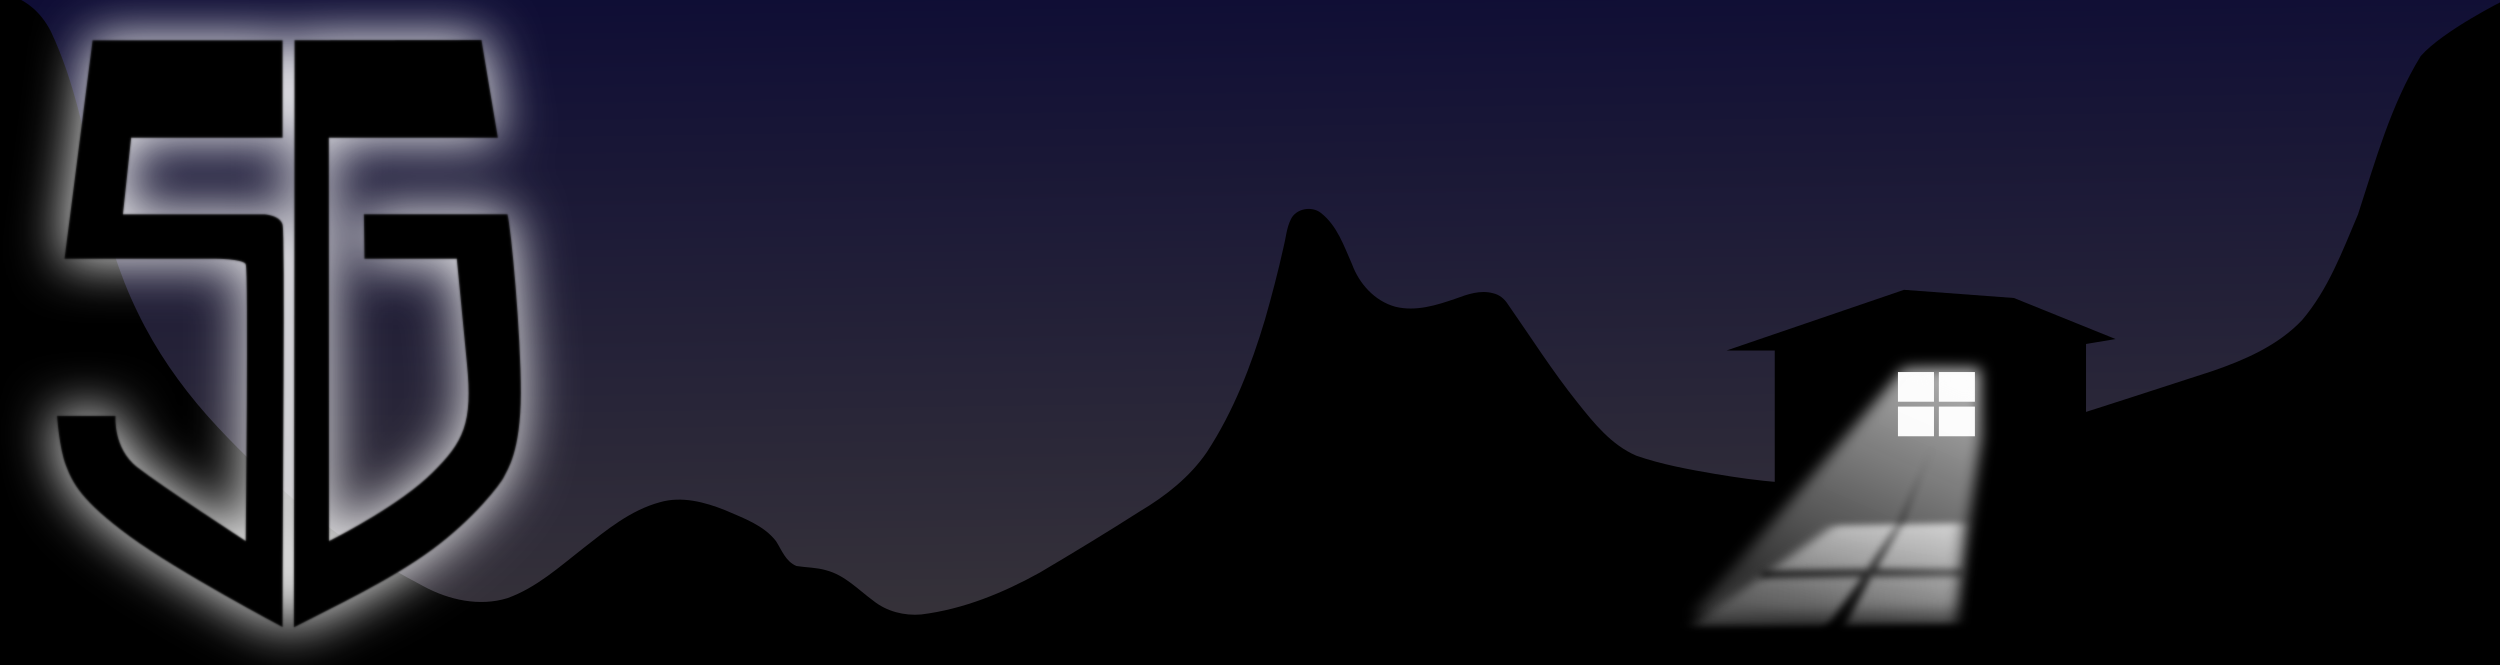
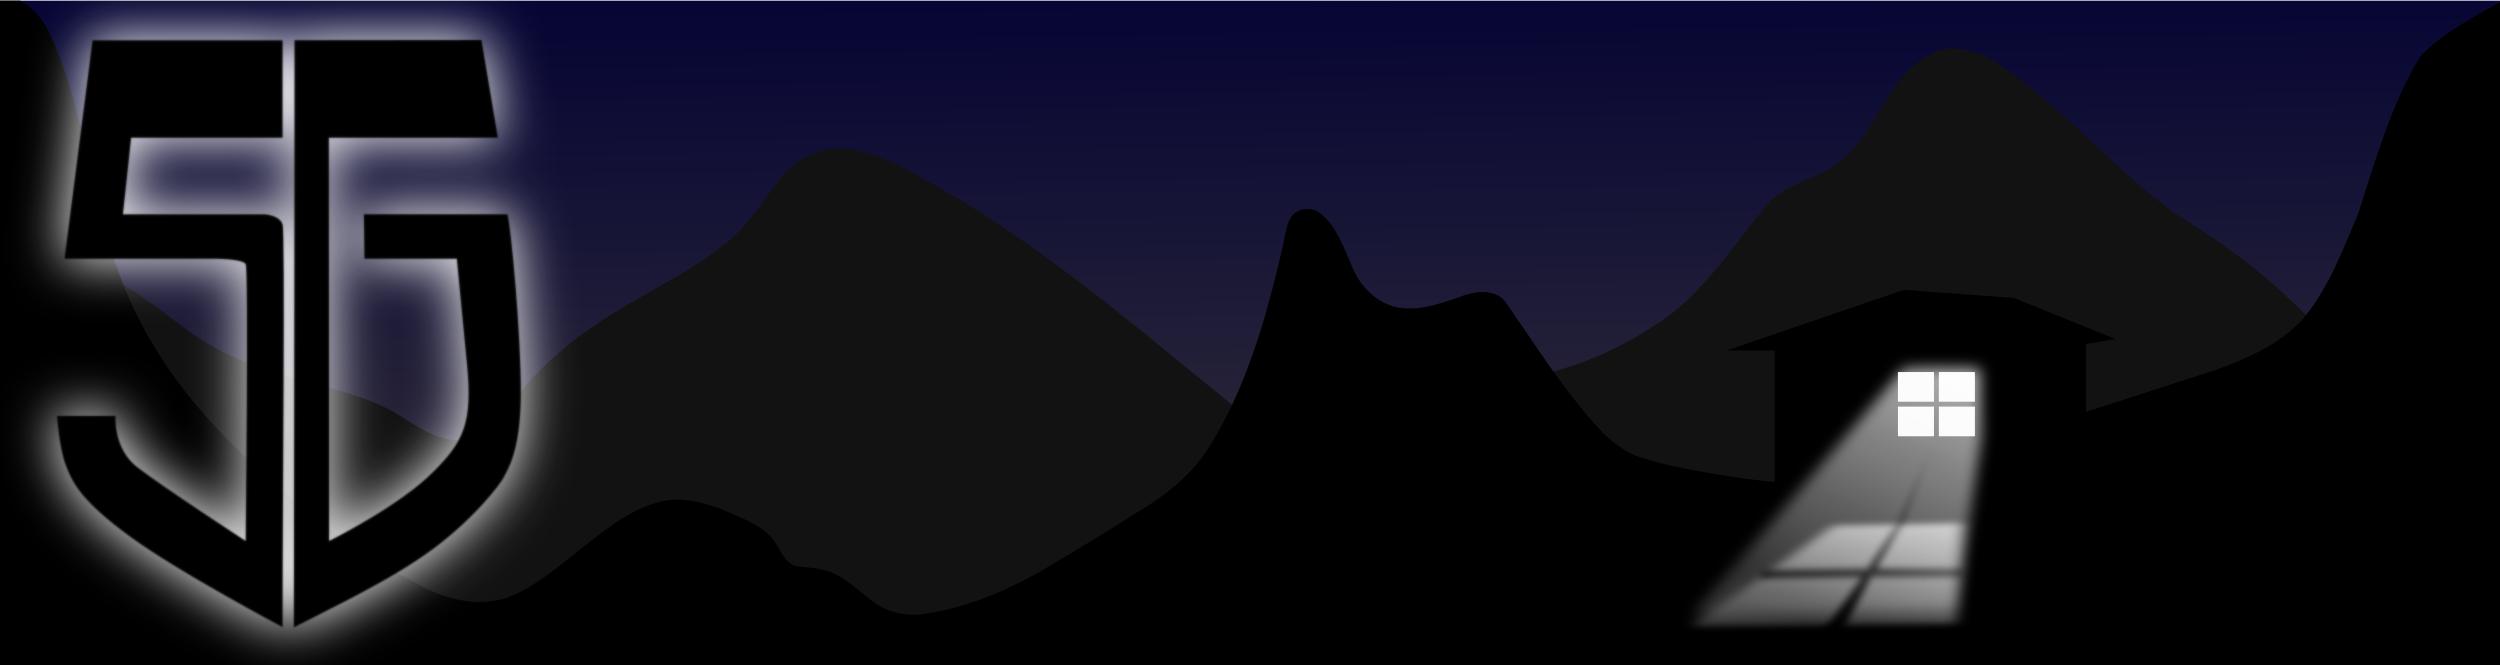
<svg xmlns="http://www.w3.org/2000/svg" xmlns:xlink="http://www.w3.org/1999/xlink" width="1024" height="272" id="svg6789" version="1.1">
  <defs id="defs6791">
    <linearGradient id="linearGradient7696">
      <stop style="stop-color:#060534;stop-opacity:1;" offset="0" id="stop7698" />
      <stop style="stop-color:#3a363a;stop-opacity:1;" offset="1" id="stop7700" />
    </linearGradient>
    <linearGradient id="linearGradient7605">
      <stop style="stop-color:#000000;stop-opacity:1;" offset="0" id="stop7607" />
      <stop style="stop-color:#000000;stop-opacity:0;" offset="1" id="stop7609" />
    </linearGradient>
    <linearGradient id="linearGradient7571">
      <stop style="stop-color:#f9f9f9;stop-opacity:0.199" offset="0" id="stop7573" />
      <stop style="stop-color:#ffffff;stop-opacity:0.685" offset="1" id="stop7575" />
    </linearGradient>
    <filter id="filter7422" x="-0.362" width="1.724" y="-0.41" height="1.82">
      <feGaussianBlur stdDeviation="2.897" id="feGaussianBlur7424" />
    </filter>
    <linearGradient xlink:href="#linearGradient7571" id="linearGradient7577" x1="751.772" y1="250.298" x2="795.177" y2="151.334" gradientUnits="userSpaceOnUse" />
    <linearGradient xlink:href="#linearGradient7571" id="linearGradient7581" gradientUnits="userSpaceOnUse" x1="751.772" y1="250.298" x2="795.177" y2="151.334" />
    <filter id="filter7601">
      <feGaussianBlur stdDeviation="1.439" id="feGaussianBlur7603" />
    </filter>
    <linearGradient xlink:href="#linearGradient7605" id="linearGradient7611" x1="752.258" y1="258.802" x2="794.613" y2="175.014" gradientUnits="userSpaceOnUse" />
-     <linearGradient xlink:href="#linearGradient7696" id="linearGradient7702" x1="531.276" y1="-64.822" x2="536.484" y2="280.681" gradientUnits="userSpaceOnUse" />
+     <linearGradient xlink:href="#linearGradient7696" id="linearGradient7702" x1="531.276" y1="-64.822" x2="536.484" y2="280.681" gradientUnits="userSpaceOnUse" gradientTransform="matrix(0.9966216,0,0,0.8092784,3.460658,52.74438)" />
    <filter id="filter7863" x="-0.13" width="1.26" y="-0.102" height="1.205">
      <feGaussianBlur stdDeviation="11.504" id="feGaussianBlur7865" />
    </filter>
    <filter id="filter7875">
      <feGaussianBlur stdDeviation="0.595" id="feGaussianBlur7877" />
    </filter>
  </defs>
-   <g id="layer2">
-     <rect style="fill:url(#linearGradient7702);fill-opacity:1;fill-rule:evenodd;stroke:none" id="rect7683" width="1027.827" height="336.822" x="-3.472" y="-64.822" />
+   <g id="layer2" style="display:inline">
+     <rect style="fill:url(#linearGradient7702);fill-opacity:1;fill-rule:evenodd;stroke:none" id="rect7683" width="1024.355" height="272.583" x="1.860073e-08" y="0.286" />
  </g>
-   <g id="layer1" transform="translate(0,-496)">
-     <path style="fill:#000000;fill-opacity:1;fill-rule:evenodd;stroke:none" d="m -39.685,493.732 c -0.108,90.075 -4.747,277.603 -4.747,277.603 0,0 730.717,0.136 1072.536,-0.961 -0.769,-91.438 -2.307,-274.312 -2.307,-274.312 0,0 -25.145,12.5 -34.272,22.906 -12.297,20.084 -18.498,42.81 -25.696,64.875 -6.374,14.98 -12.127,30.64 -22.935,43.312 -9.697,10.235 -23.123,16.154 -36.449,20.75 -42.466,13.738 -84.826,27.895 -128.066,39.258 -7.387,1.889 -14.737,3.98 -22.241,5.395 -17.843,2.907 -36.015,0.488 -53.674,-2.443 -10.879,-1.869 -21.82,-3.854 -32.242,-7.464 -10.299,-4.462 -17.353,-13.341 -24.049,-21.732 -10.325,-12.888 -19.123,-26.811 -28.543,-40.299 -1.39,-2.198 -3.492,-3.973 -6.157,-4.527 -5.175,-1.389 -10.427,0.446 -15.226,2.231 -7.84,2.71 -16.399,5.394 -24.75,3.307 -8.537,-2.363 -14.797,-9.51 -17.691,-17.368 -3.323,-7.462 -6.034,-15.781 -12.818,-21.091 -3.785,-2.922 -10.138,-1.73 -12.217,2.583 -1.853,3.663 -2.066,7.835 -3.093,11.744 -2.188,9.864 -4.757,19.651 -7.537,29.375 -5.657,18.89 -12.859,37.559 -23.776,54.266 -6.928,10.162 -16.884,18.027 -27.552,24.354 -13.454,8.596 -27.121,16.886 -40.881,25.019 -14.986,8.319 -31.295,15.019 -48.563,17.169 -7.018,0.62 -14.308,-1.269 -19.735,-5.677 -6.146,-4.496 -11.578,-10.434 -19.289,-12.436 -3.923,-1.153 -8.095,-1.101 -12.097,-1.729 -4.435,-1.817 -6.053,-6.524 -8.383,-10.184 -5.062,-6.528 -13.325,-9.41 -20.765,-12.648 -8.349,-3.344 -17.826,-5.894 -26.782,-3.301 -12.122,3.281 -21.86,11.376 -31.434,18.858 -9.725,7.59 -19.137,16.149 -31.057,20.441 -11.46,3.531 -24.044,0.719 -34.282,-4.841 -19.367,-10.12 -37.66,-22.192 -54.101,-36.332 C 107.225,689.402 95.634,678.261 84.977,666.344 73.641,653.538 63.835,639.43 56.478,624.151 48.557,608.083 43.564,590.852 39.805,573.488 34.652,551.674 30.509,529.366 20.827,508.869 12.422,492.474 -2.402,492.867 -2.402,492.867 z" id="rect7438" />
+   <g id="layer4" style="display:inline">
+     <path style="fill:#121212;fill-opacity:1;fill-rule:evenodd;stroke:none" d="M 797.438,19.875 C 785.682,22.432 777.621,32.444 771.719,42.25 765.367,52.975 758.768,64.86 747,70.406 737.821,74.781 727.026,77.973 721.219,87 c -13.324,16.542 -25.312,35.105 -43.75,46.5 -25.923,17.062 -57.778,26.274 -88.812,22.188 -10.962,-1.627 -22.216,-4.837 -33.281,-2.375 -5.401,3.227 -5.501,10.712 -3.375,15.938 0.335,7.481 -7.694,12.565 -14.562,11.938 -13.096,0.028 -24.317,-8.011 -33.812,-16.219 -40.614,-32.975 -80.582,-67.524 -126.812,-92.562 -10.914,-5.967 -22.714,-12.252 -35.531,-11.5 -9.147,0.69 -17.364,6.195 -22.594,13.562 -7.477,9.444 -13.825,20.172 -23.969,27.094 -16.02,12.469 -34.947,20.369 -51.531,32 -13.687,9.204 -25.964,20.605 -35.469,34.125 -5.256,6.518 -12.535,13.12 -21.5,12.562 -11.209,-0.834 -19.555,-9.259 -29.344,-13.781 -13.498,-6.467 -28.471,-8.637 -42.594,-13.312 C 99.952,148.799 85.964,142.646 74.188,133.25 60.477,123.356 47.004,111.757 30.094,107.938 c -10.341,-1.542 -20.079,4.719 -26.312,12.5 -1.175,1.183 -2.462,2.2 -3.781,3.125 l 0,131.906 c 0.528,0.115 1.04,0.181 1.562,0.25 8.365,1.685 16.964,2.034 25.344,3.656 36.475,5.2 73.118,10.194 109.906,12.625 l 708.562,0 c 14.577,-0.668 29.114,-1.991 43.438,-4.938 30.157,-5.756 59.839,-14.977 90.656,-16.562 15.695,0.347 31.038,3.965 46.25,7.531 0.137,-0.056 0.251,-0.123 0.375,-0.188 l 0,-9.75 c -10.417,-23.421 -17.031,-49.396 -13.563,-75.125 0.938,-5.452 2.463,-10.797 4.5,-15.938 -6.172,1.169 -13.063,2.179 -18.687,-1.375 -3.572,-1.785 -7.746,-5.184 -11.844,-3.031 -2.769,1.84 -2.703,5.76 -4.812,7.938 C 977.616,162.376 974.154,158.356 971,156.406 958.181,146.578 949.355,132.687 937.25,122.094 923.085,108.24 906.498,97.237 889.844,86.656 863.21,67.075 842.2,40.539 813.781,23.281 808.665,20.986 803.063,19.662 797.438,19.875 z" id="rect8222" />
+   </g>
+   <g id="layer1" transform="translate(0,-496)" style="display:inline">
+     <path style="fill:#000000;fill-opacity:1;fill-rule:evenodd;stroke:none" d="m -0.868,496.281 0,272.594 1026.087,0 0,-272.5 c -1.711,0.858 -24.913,12.566 -33.716,22.594 -12.307,20.084 -18.505,42.81 -25.709,64.875 -6.38,14.98 -12.139,30.64 -22.957,43.312 -9.705,10.235 -23.163,16.154 -36.5,20.75 -42.502,13.738 -84.894,27.887 -128.171,39.25 -7.393,1.889 -14.759,3.991 -22.269,5.406 -17.858,2.907 -36.028,0.493 -53.702,-2.438 -10.889,-1.869 -21.846,-3.859 -32.277,-7.469 -10.307,-4.462 -17.35,-13.359 -24.052,-21.75 -10.334,-12.888 -19.159,-26.792 -28.587,-40.281 -1.391,-2.198 -3.494,-3.977 -6.161,-4.531 -5.18,-1.389 -10.429,0.434 -15.232,2.219 -7.846,2.71 -16.412,5.4 -24.771,3.312 -8.544,-2.363 -14.807,-9.518 -17.702,-17.375 -3.325,-7.462 -6.034,-15.752 -12.823,-21.062 -3.788,-2.922 -10.148,-1.75 -12.229,2.562 -1.855,3.663 -2.068,7.841 -3.096,11.75 -2.189,9.864 -4.756,19.651 -7.538,29.375 -5.662,18.89 -12.875,37.574 -23.801,54.281 -6.934,10.162 -16.909,18.017 -27.586,24.344 -13.466,8.596 -27.138,16.867 -40.91,25 -14.999,8.319 -31.321,15.038 -48.604,17.188 -7.024,0.62 -14.335,-1.28 -19.767,-5.688 -6.152,-4.496 -11.581,-10.436 -19.298,-12.438 -3.927,-1.153 -8.098,-1.091 -12.104,-1.719 -4.439,-1.817 -6.05,-6.527 -8.382,-10.188 -5.066,-6.528 -13.353,-9.418 -20.799,-12.656 -8.356,-3.344 -17.841,-5.874 -26.804,-3.281 -12.132,3.281 -21.882,11.362 -31.464,18.844 -9.733,7.59 -19.128,16.145 -31.058,20.438 -11.47,3.531 -24.064,0.717 -34.31,-4.844 -19.384,-10.12 -37.716,-22.172 -54.171,-36.312 -12.232,-10.431 -23.832,-21.583 -34.498,-33.5 C 72.827,653.538 63.012,639.436 55.648,624.156 47.721,608.089 42.74,590.863 38.978,573.5 33.821,551.686 29.652,529.372 19.962,508.875 16.651,502.423 12.363,498.58 8.358,496.281 l -9.227,0 z" id="rect7438" />
    <path style="fill:#000000;fill-opacity:1;fill-rule:evenodd;stroke:none" d="m 817.438,137.344 0,0.219 -90.5,0 0,67.75 92.5,0 35,-28.25 0,-38.875 z" transform="translate(0,496)" id="rect6797" />
    <g id="g6810" transform="translate(10,8)">
      <rect y="640.39" x="767.398" height="12.153" width="14.758" id="rect6802" style="fill:#f9f9f9;fill-opacity:1;fill-rule:evenodd;stroke:none" />
      <rect style="fill:#f9f9f9;fill-opacity:1;fill-rule:evenodd;stroke:none" id="rect6804" width="14.758" height="12.153" x="784.156" y="640.39" />
      <rect y="654.543" x="784.156" height="12.153" width="14.758" id="rect6806" style="fill:#f9f9f9;fill-opacity:1;fill-rule:evenodd;stroke:none" />
      <rect style="fill:#f9f9f9;fill-opacity:1;fill-rule:evenodd;stroke:none" id="rect6808" width="14.758" height="12.153" x="767.398" y="654.543" />
    </g>
    <path style="fill:url(#linearGradient7577);fill-opacity:1;fill-rule:evenodd;stroke:none;filter:url(#filter7422)" d="m 779.747,150.913 -86.817,101.491 108.334,-2.427 10.321,-70.737 -0.417,-28.466 c 0,0 -26.613,-0.59 -31.421,0.139 z" transform="translate(0,496)" id="rect6820" />
    <path id="path7579" transform="matrix(1,0,0,0.4225671,0,645.761)" d="m 751.1,155.022 -58.17,97.383 108.334,-2.427 2.091,-97.149 z" style="fill:url(#linearGradient7581);fill-opacity:1;fill-rule:evenodd;stroke:none;filter:url(#filter7422)" />
    <path style="fill:url(#linearGradient7611);fill-opacity:1;fill-rule:evenodd;stroke:none;filter:url(#filter7601)" d="m 792.013,181.619 -14.602,32.665 c 0,0 -8.243,12.08 -12.599,18.809 l -42.323,0.907 -2.55,2.533 42.904,-0.314 -18.539,25.971 9.076,-1.268 13.182,-24.766 37.735,-0.035 -0.25,-2.967 -35.517,-0.124 11.11,-19.094 z" transform="translate(0,496)" id="rect7583" />
    <path style="fill:#000000;fill-opacity:1;fill-rule:evenodd;stroke:none" d="m 779.868,118.712 -72.712,24.851 130.219,0.156 29.156,-4.844 -41.625,-16.812 z" transform="translate(0,496)" id="rect7616" />
  </g>
  <g id="layer3">
    <g id="g7895" transform="translate(-100,-4)">
      <g style="opacity:0.935;filter:url(#filter7863)" transform="matrix(0.9052727,0,0,0.9052727,22.21275,-544.39)" id="g7827">
        <g transform="matrix(0.6149827,0,0,0.6149827,9.970665,245.7381)" id="g7829">
          <g transform="matrix(0.9497745,0,0,1.235804,0,-138.7846)" style="font-size:352.053px;font-style:normal;font-variant:normal;font-weight:normal;font-stretch:normal;text-align:start;line-height:125%;letter-spacing:0px;word-spacing:0px;writing-mode:lr-tb;text-anchor:start;fill:#000000;fill-opacity:1;stroke:none;font-family:Sans;-inkscape-font-specification:Sans" id="g7831">
            <path style="fill:#ffffff" id="path7833" d="m 199.767,609.719 c -7.37,44.114 -14.7,88.234 -22.094,132.344 43.205,0.278 86.436,-0.553 129.625,0.406 3.77,0.437 7.885,0.387 11.312,1.969 1.747,47.008 0.252,94.252 0.027,141.344 -0.083,6.375 -0.135,12.751 -0.245,19.125 -28.173,-14.674 -57.049,-28.154 -84.156,-44.562 -9.011,-6.371 -13.686,-17.744 -12.719,-28.688 -16.51,0 -33.021,0 -49.531,0 1.404,17.591 5.569,36.412 19,48.812 23.57,21.319 53.191,34.516 81.685,48.102 25.798,11.86 51.936,23.045 78.252,33.773 -0.162,-79.426 1.787,-158.863 0.456,-238.28 1.092,-6.749 -5.24,-11.032 -11.174,-11.751 -15.64,-1.742 -31.661,-0.134 -47.438,-0.688 -21.729,0 -43.458,0 -65.188,0 1.927,-13.865 3.854,-27.729 5.781,-41.594 39.188,0.01 78.375,0.022 117.563,0.031 0,-20.667 0,-41.333 0,-62 -50.292,0 -100.583,0 -150.875,0 l -0.167,0.986 -0.114,0.67 z" />
          </g>
          <g transform="matrix(0.8192503,0,0,1.4363,0,-141.2112)" style="font-size:301.288px;font-style:normal;font-variant:normal;font-weight:normal;font-stretch:normal;text-align:start;line-height:125%;letter-spacing:0px;word-spacing:0px;writing-mode:lr-tb;text-anchor:start;fill:#000000;fill-opacity:1;stroke:none;font-family:Sans;-inkscape-font-specification:Sans" id="g7835">
            <path style="fill:#ffffff" id="path7837" d="m 415.264,524.5 c -4.438,1.894 -0.842,11.835 -2.014,17 -0.122,96.146 -0.291,192.292 -0.58,288.438 57.853,-17.458 118.262,-30.996 170.375,-62.688 14.552,-8.505 29.945,-19.328 34.375,-36.719 6.173,-22.296 1.813,-45.948 -0.38,-68.523 -2.388,-15.821 -3.785,-32.081 -8.838,-47.29 -4.269,-2.557 -11.433,-0.24 -16.75,-1.031 -38.635,0 -77.271,0 -115.906,0 0.153,8.917 0.376,17.833 0.531,26.75 27.74,0 55.479,0 83.219,0 3.152,21.99 8.571,43.769 10.281,65.875 1.068,12.369 -5.902,23.966 -16.219,30.469 -30.805,21.101 -67.193,31.642 -102.49,42.845 -5.869,2.287 -1.05,-9.756 -2.616,-13.251 -0.058,-62.635 -0.116,-125.271 -0.174,-187.906 50.823,0 101.646,0 152.469,0 -5.348,-18.007 -10.626,-36.035 -15.906,-54.062 -56.458,0.03 -112.917,0.063 -169.375,0.094 z" />
          </g>
        </g>
      </g>
      <g style="filter:url(#filter7875)" id="layer1-2" transform="matrix(0.9052727,0,0,0.9052727,106.2127,-544.39)">
        <g id="g6700" transform="matrix(0.6149827,0,0,0.6149827,9.970665,245.7381)">
          <g id="text6369" style="font-size:352.053px;font-style:normal;font-variant:normal;font-weight:normal;font-stretch:normal;text-align:start;line-height:125%;letter-spacing:0px;word-spacing:0px;writing-mode:lr-tb;text-anchor:start;fill:#000000;fill-opacity:1;stroke:none;font-family:Sans;-inkscape-font-specification:Sans" transform="matrix(0.9497745,0,0,1.235804,0,-138.7846)">
            <path id="path6388" d="m 190.072,610.063 0,57.989 -117.285,-0.009 -6.365,45.574 109.475,0 c 0,0 12.069,0.453 14.175,6.15 2.106,5.697 0,162.514 0,239.622 0,0 -80.555,-32.719 -118.343,-53.997 C 33.941,884.113 27.519,873.693 22.237,863.194 16.954,852.695 15.39,833.654 15.39,833.654 l 45.279,0 c 0,0 -2.046,19.221 16.845,30.518 18.891,11.297 83.982,43.946 83.982,43.946 0,0 2.319,-161.579 0,-164.816 -2.319,-3.237 -24.1,-3.237 -24.1,-3.237 l -116.217,0 21.707,-130.002" />
          </g>
          <g id="text6381" style="font-size:301.288px;font-style:normal;font-variant:normal;font-weight:normal;font-stretch:normal;text-align:start;line-height:125%;letter-spacing:0px;word-spacing:0px;writing-mode:lr-tb;text-anchor:start;fill:#000000;fill-opacity:1;stroke:none;font-family:Sans;-inkscape-font-specification:Sans" transform="matrix(0.8192503,0,0,1.4363,0,-141.2112)">
            <path id="path6391" d="m 376.807,638.447 -82.92,0 -0.49,-22.757 128.898,0 c 3.308,6.598 12.194,61.499 12.05,91.683 -0.144,30.184 -12.222,39.233 -15.125,42.814 -2.903,3.581 -26.979,21.521 -64.645,37.307 -37.666,15.787 -88.923,29.42 -124.089,39.792 0.405,-100.258 0.614,-300.774 0.614,-300.774 l 167.871,-0.099 14.731,50.065 -151.795,0 0.186,206.562 c 11.511,-3.266 64.635,-19.094 92.669,-34.923 28.034,-15.829 36.503,-25.223 31.135,-55.96" />
          </g>
        </g>
      </g>
    </g>
  </g>
</svg>
